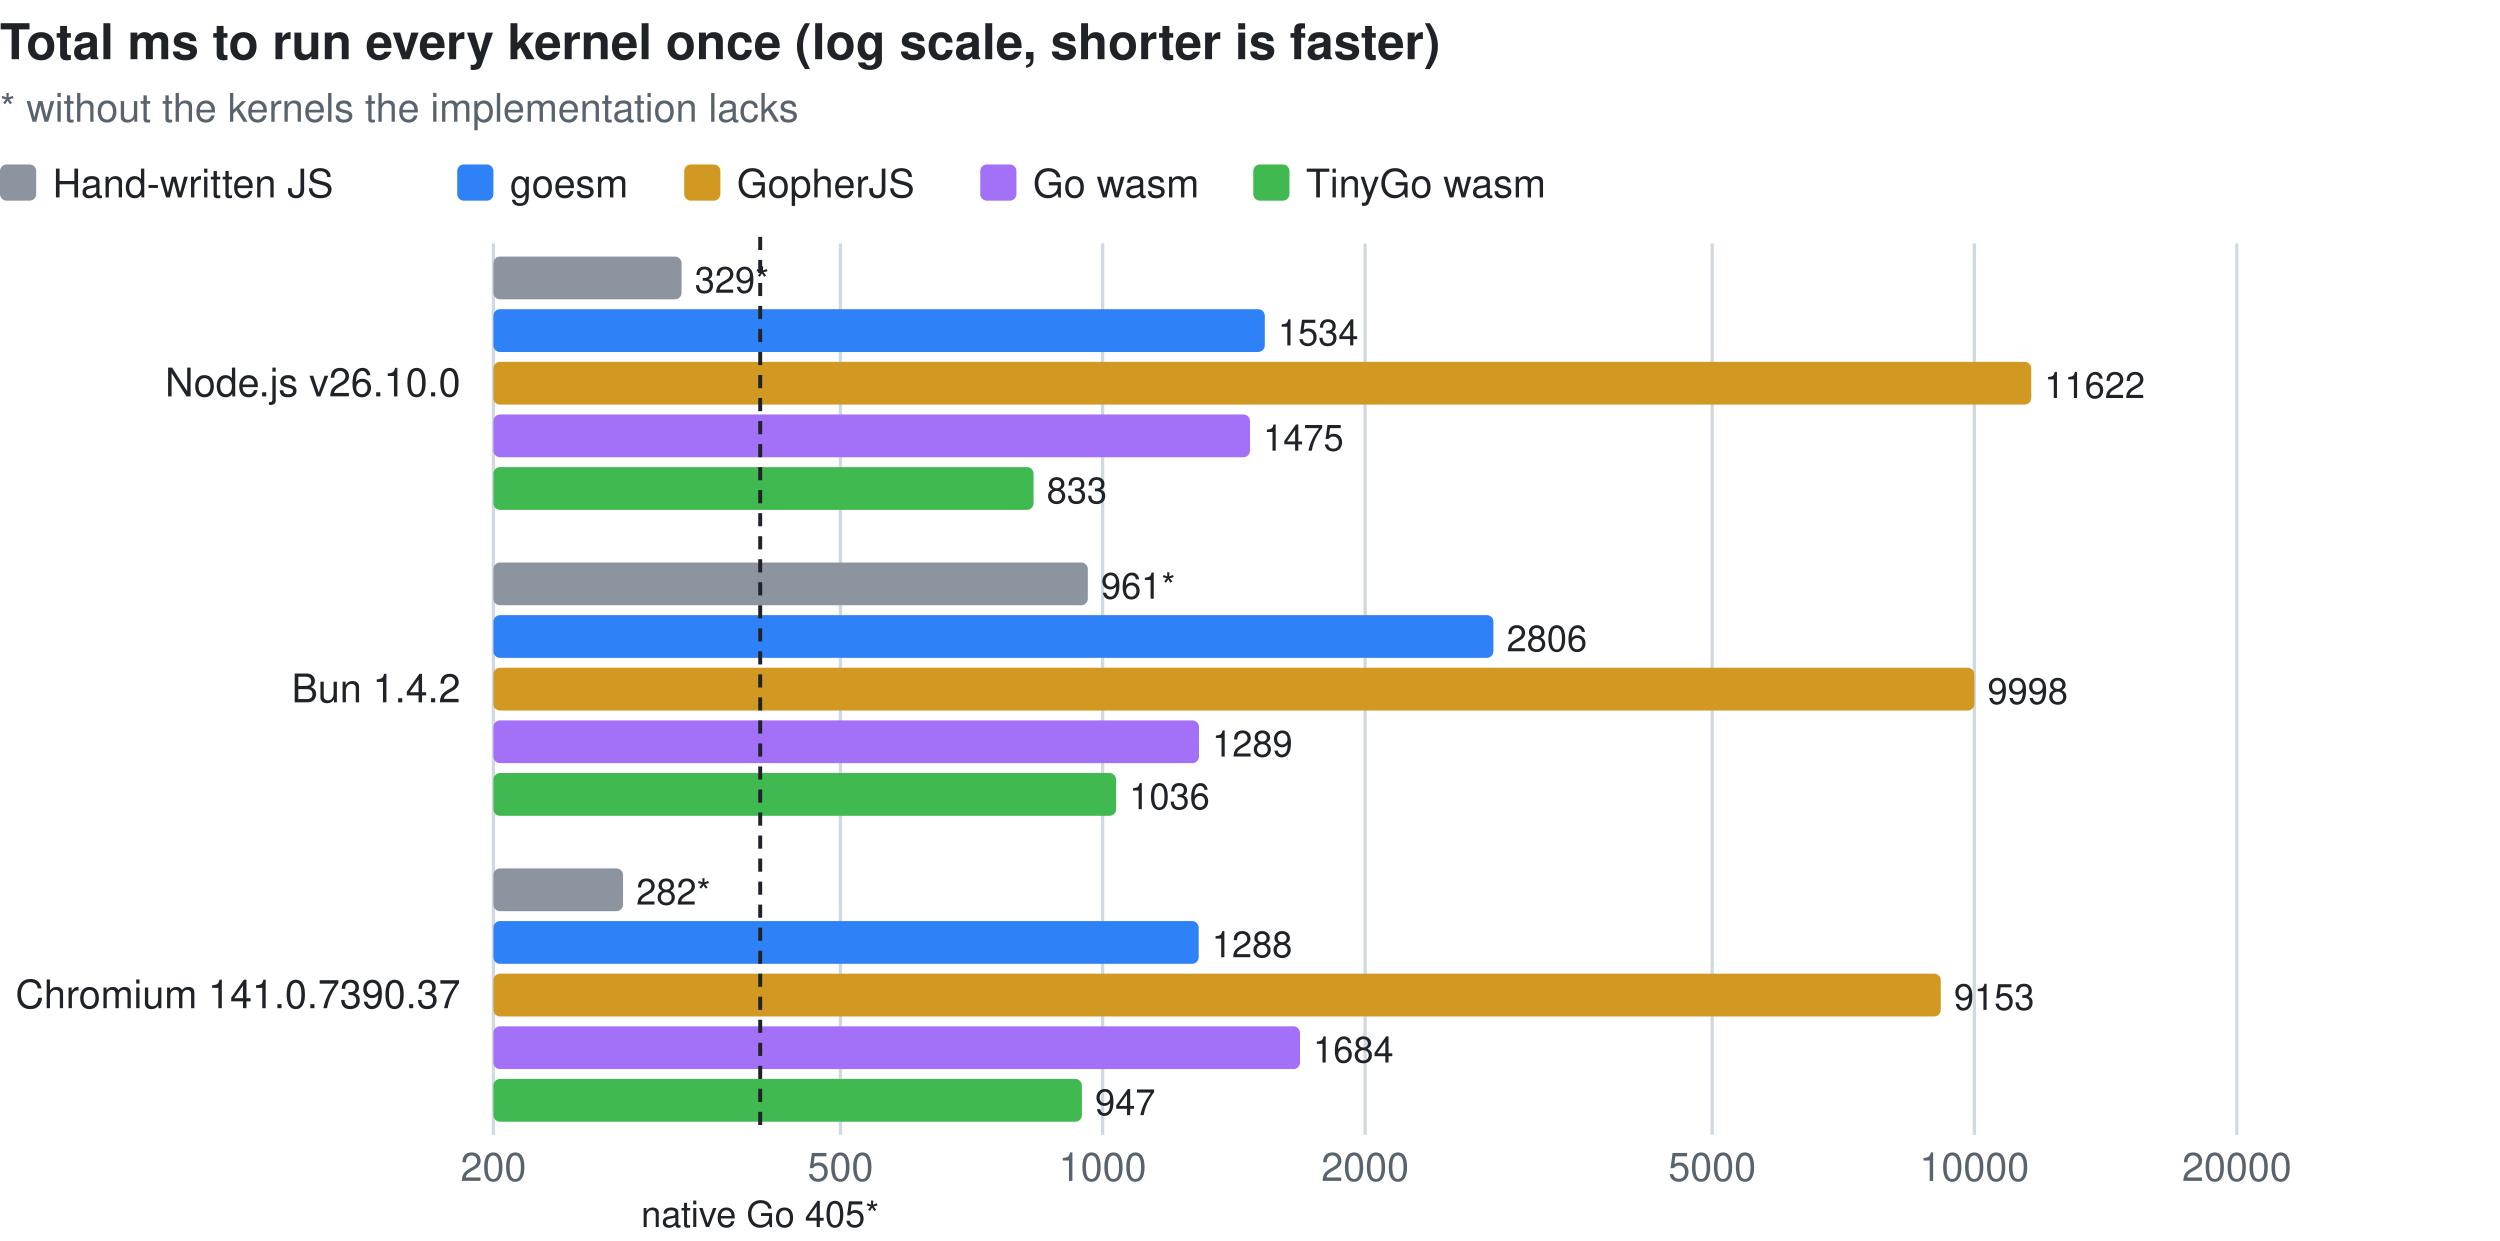
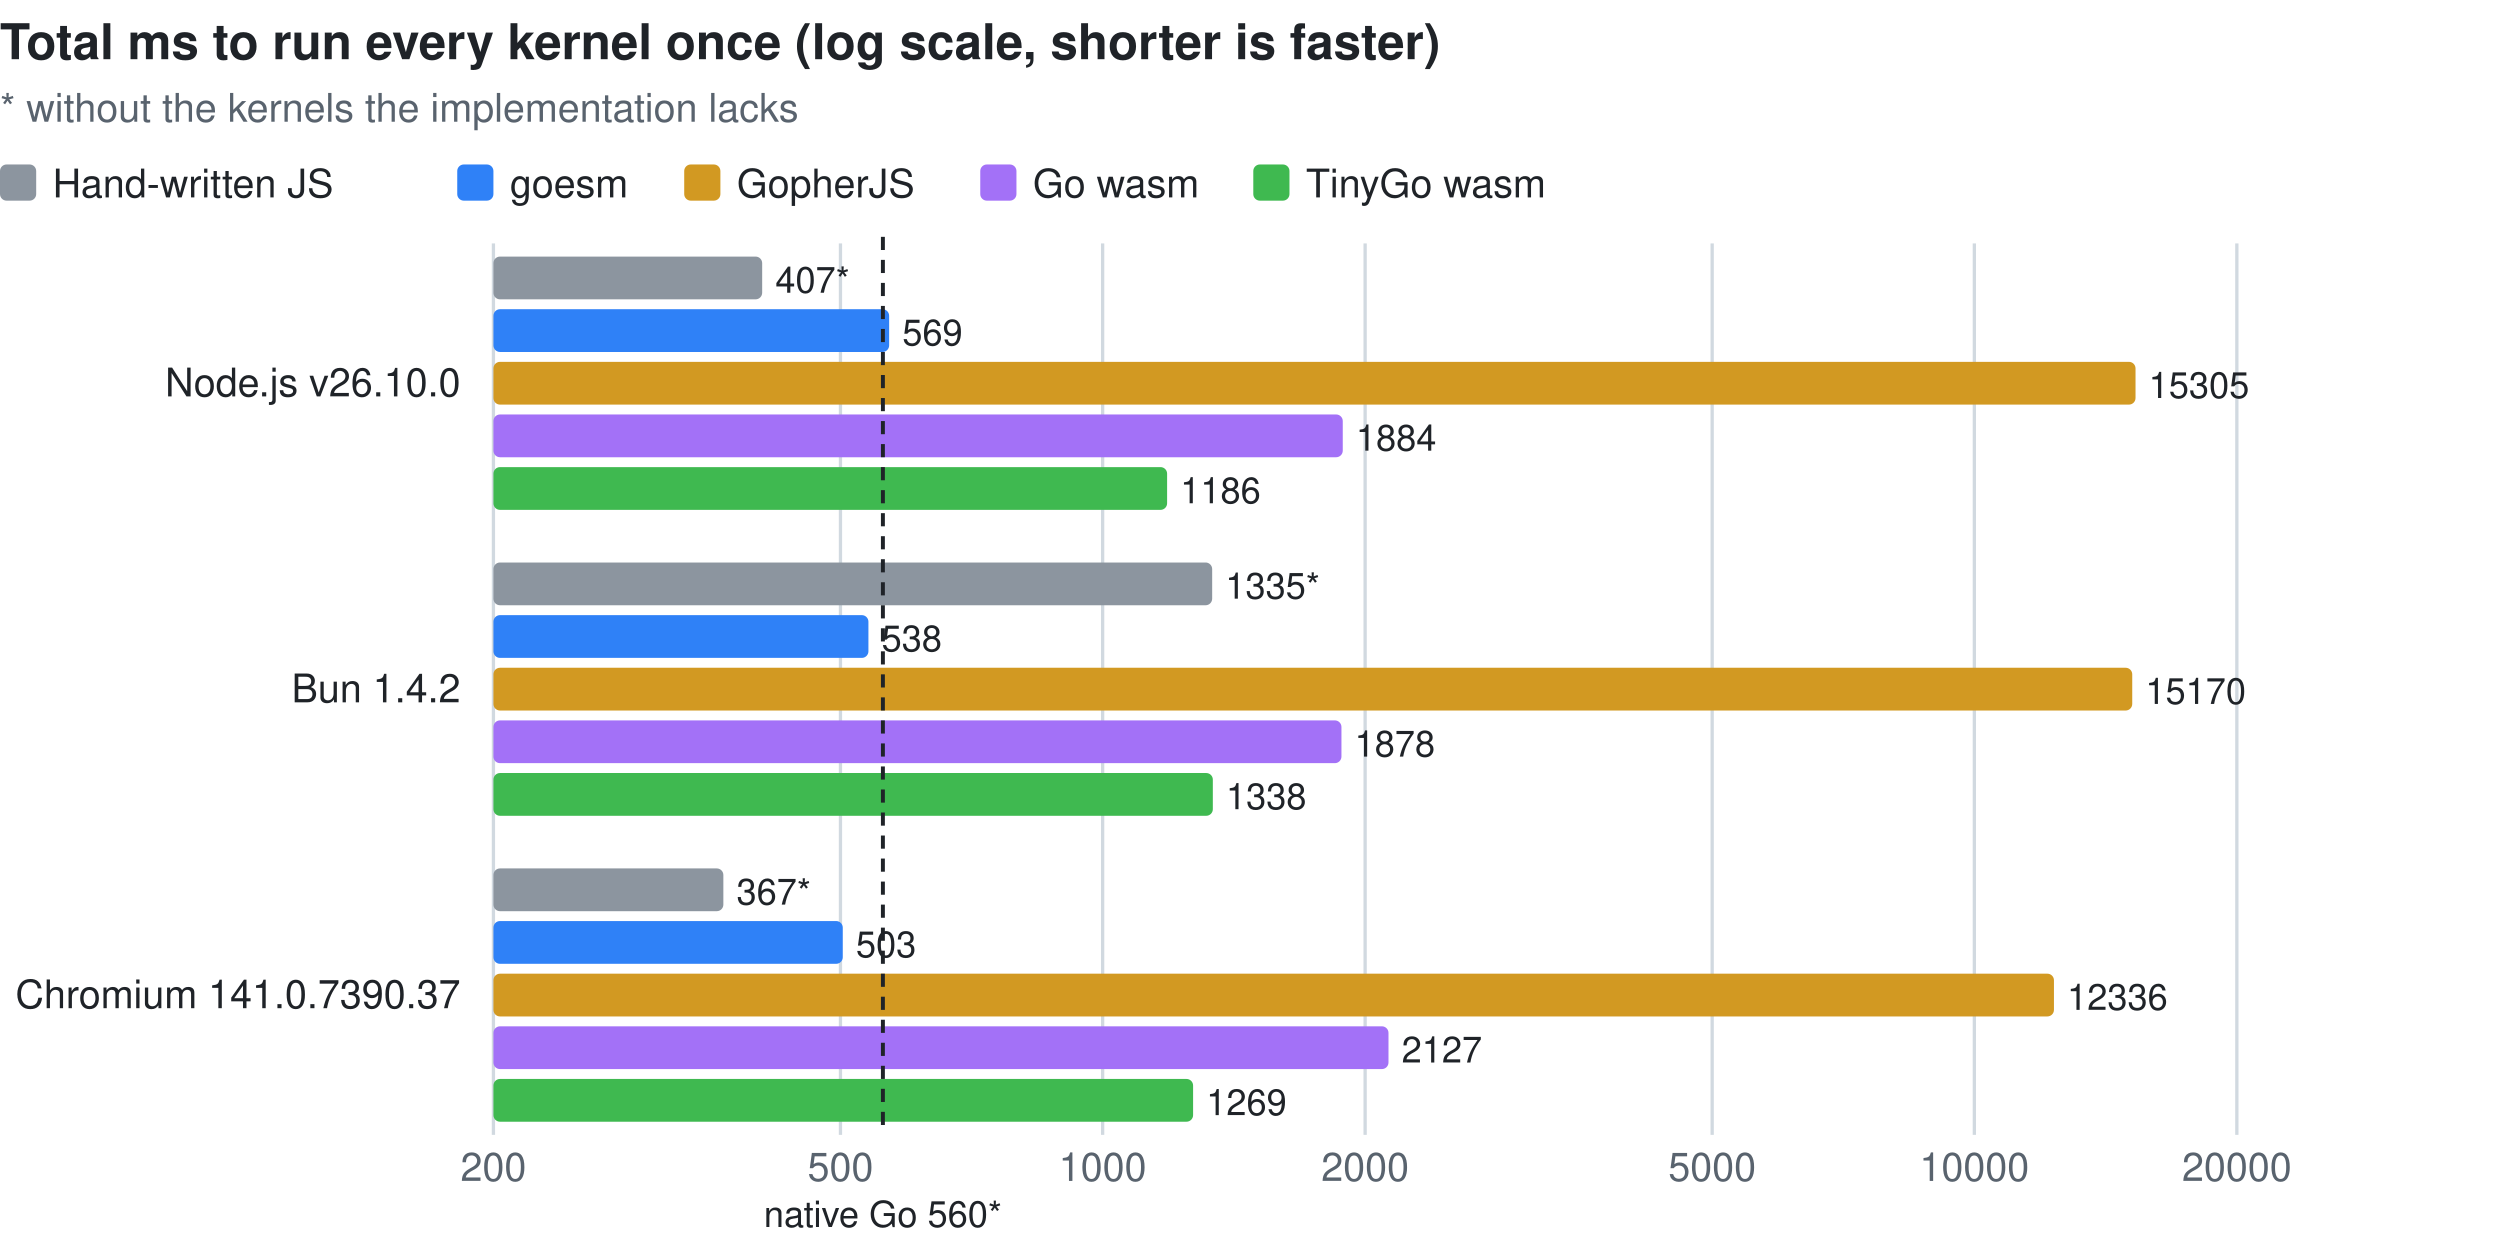
<svg xmlns="http://www.w3.org/2000/svg" width="760" height="377" viewBox="0 0 760 377" font-family="-apple-system, 'Segoe UI', Helvetica, Arial, 'Hiragino Sans', 'Noto Sans CJK JP', 'Yu Gothic', sans-serif" font-size="12">
  <style>.t{fill:#1f2328}.m{fill:#59636e}.g{stroke:#d1d9e0}.r{stroke:#1f2328}@media (prefers-color-scheme:dark){.t{fill:#f0f6fc}.m{fill:#9198a1}.g{stroke:#3d444d}.r{stroke:#f0f6fc}}</style>
  <text class="t" x="0" y="18" font-size="15" font-weight="600">Total ms to run every kernel once (log scale, shorter is faster)</text>
  <text class="m" x="0" y="37">* without the kernels the implementation lacks</text>
  <rect x="0" y="50" width="11" height="11" rx="2" fill="#8c959f" />
  <text class="t" x="16" y="60">Hand-written JS</text>
  <rect x="139" y="50" width="11" height="11" rx="2" fill="#2f81f7" />
  <text class="t" x="155" y="60">goesm</text>
  <rect x="208" y="50" width="11" height="11" rx="2" fill="#d29922" />
  <text class="t" x="224" y="60">GopherJS</text>
  <rect x="298" y="50" width="11" height="11" rx="2" fill="#a371f7" />
  <text class="t" x="314" y="60">Go wasm</text>
  <rect x="381" y="50" width="11" height="11" rx="2" fill="#3fb950" />
  <text class="t" x="397" y="60">TinyGo wasm</text>
  <line class="g" x1="150.0" y1="74" x2="150.0" y2="345" />
  <text class="m" x="150.0" y="359" text-anchor="middle">200</text>
  <line class="g" x1="255.5" y1="74" x2="255.5" y2="345" />
  <text class="m" x="255.5" y="359" text-anchor="middle">500</text>
  <line class="g" x1="335.2" y1="74" x2="335.2" y2="345" />
  <text class="m" x="335.2" y="359" text-anchor="middle">1000</text>
  <line class="g" x1="415.0" y1="74" x2="415.0" y2="345" />
  <text class="m" x="415.0" y="359" text-anchor="middle">2000</text>
  <line class="g" x1="520.5" y1="74" x2="520.5" y2="345" />
  <text class="m" x="520.5" y="359" text-anchor="middle">5000</text>
  <line class="g" x1="600.2" y1="74" x2="600.2" y2="345" />
  <text class="m" x="600.2" y="359" text-anchor="middle">10000</text>
  <line class="g" x1="680.0" y1="74" x2="680.0" y2="345" />
  <text class="m" x="680.0" y="359" text-anchor="middle">20000</text>
  <text class="t" x="140" y="120.5" text-anchor="end">Node.js v26.10.0</text>
-   <rect x="150" y="78" width="57.2" height="13" rx="2" fill="#8c959f" />
-   <text class="t" x="211.2" y="89" font-size="11">329*</text>
-   <rect x="150" y="94" width="234.5" height="13" rx="2" fill="#2f81f7" />
-   <text class="t" x="388.5" y="105" font-size="11">1534</text>
-   <rect x="150" y="110" width="467.5" height="13" rx="2" fill="#d29922" />
-   <text class="t" x="621.5" y="121" font-size="11">11622</text>
-   <rect x="150" y="126" width="230.0" height="13" rx="2" fill="#a371f7" />
-   <text class="t" x="384.0" y="137" font-size="11">1475</text>
-   <rect x="150" y="142" width="164.2" height="13" rx="2" fill="#3fb950" />
-   <text class="t" x="318.2" y="153" font-size="11">833</text>
+   <rect x="150" y="78" width="81.7" height="13" rx="2" fill="#8c959f" />
+   <text class="t" x="235.7" y="89" font-size="11">407*</text>
+   <rect x="150" y="94" width="120.3" height="13" rx="2" fill="#2f81f7" />
+   <text class="t" x="274.3" y="105" font-size="11">569</text>
+   <rect x="150" y="110" width="499.2" height="13" rx="2" fill="#d29922" />
+   <text class="t" x="653.2" y="121" font-size="11">15305</text>
+   <rect x="150" y="126" width="258.2" height="13" rx="2" fill="#a371f7" />
+   <text class="t" x="412.2" y="137" font-size="11">1884</text>
+   <rect x="150" y="142" width="204.8" height="13" rx="2" fill="#3fb950" />
+   <text class="t" x="358.8" y="153" font-size="11">1186</text>
  <text class="t" x="140" y="213.5" text-anchor="end">Bun 1.4.2</text>
-   <rect x="150" y="171" width="180.7" height="13" rx="2" fill="#8c959f" />
-   <text class="t" x="334.7" y="182" font-size="11">961*</text>
-   <rect x="150" y="187" width="304.0" height="13" rx="2" fill="#2f81f7" />
-   <text class="t" x="458.0" y="198" font-size="11">2806</text>
-   <rect x="150" y="203" width="450.2" height="13" rx="2" fill="#d29922" />
-   <text class="t" x="604.2" y="214" font-size="11">9998</text>
-   <rect x="150" y="219" width="214.5" height="13" rx="2" fill="#a371f7" />
-   <text class="t" x="368.5" y="230" font-size="11">1289</text>
-   <rect x="150" y="235" width="189.3" height="13" rx="2" fill="#3fb950" />
-   <text class="t" x="343.3" y="246" font-size="11">1036</text>
+   <rect x="150" y="171" width="218.5" height="13" rx="2" fill="#8c959f" />
+   <text class="t" x="372.5" y="182" font-size="11">1335*</text>
+   <rect x="150" y="187" width="114.0" height="13" rx="2" fill="#2f81f7" />
+   <text class="t" x="268.0" y="198" font-size="11">538</text>
+   <rect x="150" y="203" width="498.2" height="13" rx="2" fill="#d29922" />
+   <text class="t" x="652.2" y="214" font-size="11">15170</text>
+   <rect x="150" y="219" width="257.8" height="13" rx="2" fill="#a371f7" />
+   <text class="t" x="411.8" y="230" font-size="11">1878</text>
+   <rect x="150" y="235" width="218.7" height="13" rx="2" fill="#3fb950" />
+   <text class="t" x="372.7" y="246" font-size="11">1338</text>
  <text class="t" x="140" y="306.5" text-anchor="end">Chromium 141.0.7390.37</text>
-   <rect x="150" y="264" width="39.4" height="13" rx="2" fill="#8c959f" />
-   <text class="t" x="193.4" y="275" font-size="11">282*</text>
-   <rect x="150" y="280" width="214.4" height="13" rx="2" fill="#2f81f7" />
-   <text class="t" x="368.4" y="291" font-size="11">1288</text>
-   <rect x="150" y="296" width="440.0" height="13" rx="2" fill="#d29922" />
-   <text class="t" x="594.0" y="307" font-size="11">9153</text>
-   <rect x="150" y="312" width="245.2" height="13" rx="2" fill="#a371f7" />
-   <text class="t" x="399.2" y="323" font-size="11">1684</text>
-   <rect x="150" y="328" width="178.9" height="13" rx="2" fill="#3fb950" />
-   <text class="t" x="332.9" y="339" font-size="11">947</text>
-   <line class="r" x1="231.1" y1="72" x2="231.1" y2="345" stroke-dasharray="4 3" stroke-width="1.2" />
-   <text class="t" x="231.1" y="373" text-anchor="middle" font-size="11">native Go 405*</text>
+   <rect x="150" y="264" width="69.9" height="13" rx="2" fill="#8c959f" />
+   <text class="t" x="223.9" y="275" font-size="11">367*</text>
+   <rect x="150" y="280" width="106.2" height="13" rx="2" fill="#2f81f7" />
+   <text class="t" x="260.2" y="291" font-size="11">503</text>
+   <rect x="150" y="296" width="474.4" height="13" rx="2" fill="#d29922" />
+   <text class="t" x="628.4" y="307" font-size="11">12336</text>
+   <rect x="150" y="312" width="272.1" height="13" rx="2" fill="#a371f7" />
+   <text class="t" x="426.1" y="323" font-size="11">2127</text>
+   <rect x="150" y="328" width="212.7" height="13" rx="2" fill="#3fb950" />
+   <text class="t" x="366.7" y="339" font-size="11">1269</text>
+   <line class="r" x1="268.4" y1="72" x2="268.4" y2="345" stroke-dasharray="4 3" stroke-width="1.2" />
+   <text class="t" x="268.4" y="373" text-anchor="middle" font-size="11">native Go 560*</text>
</svg>
